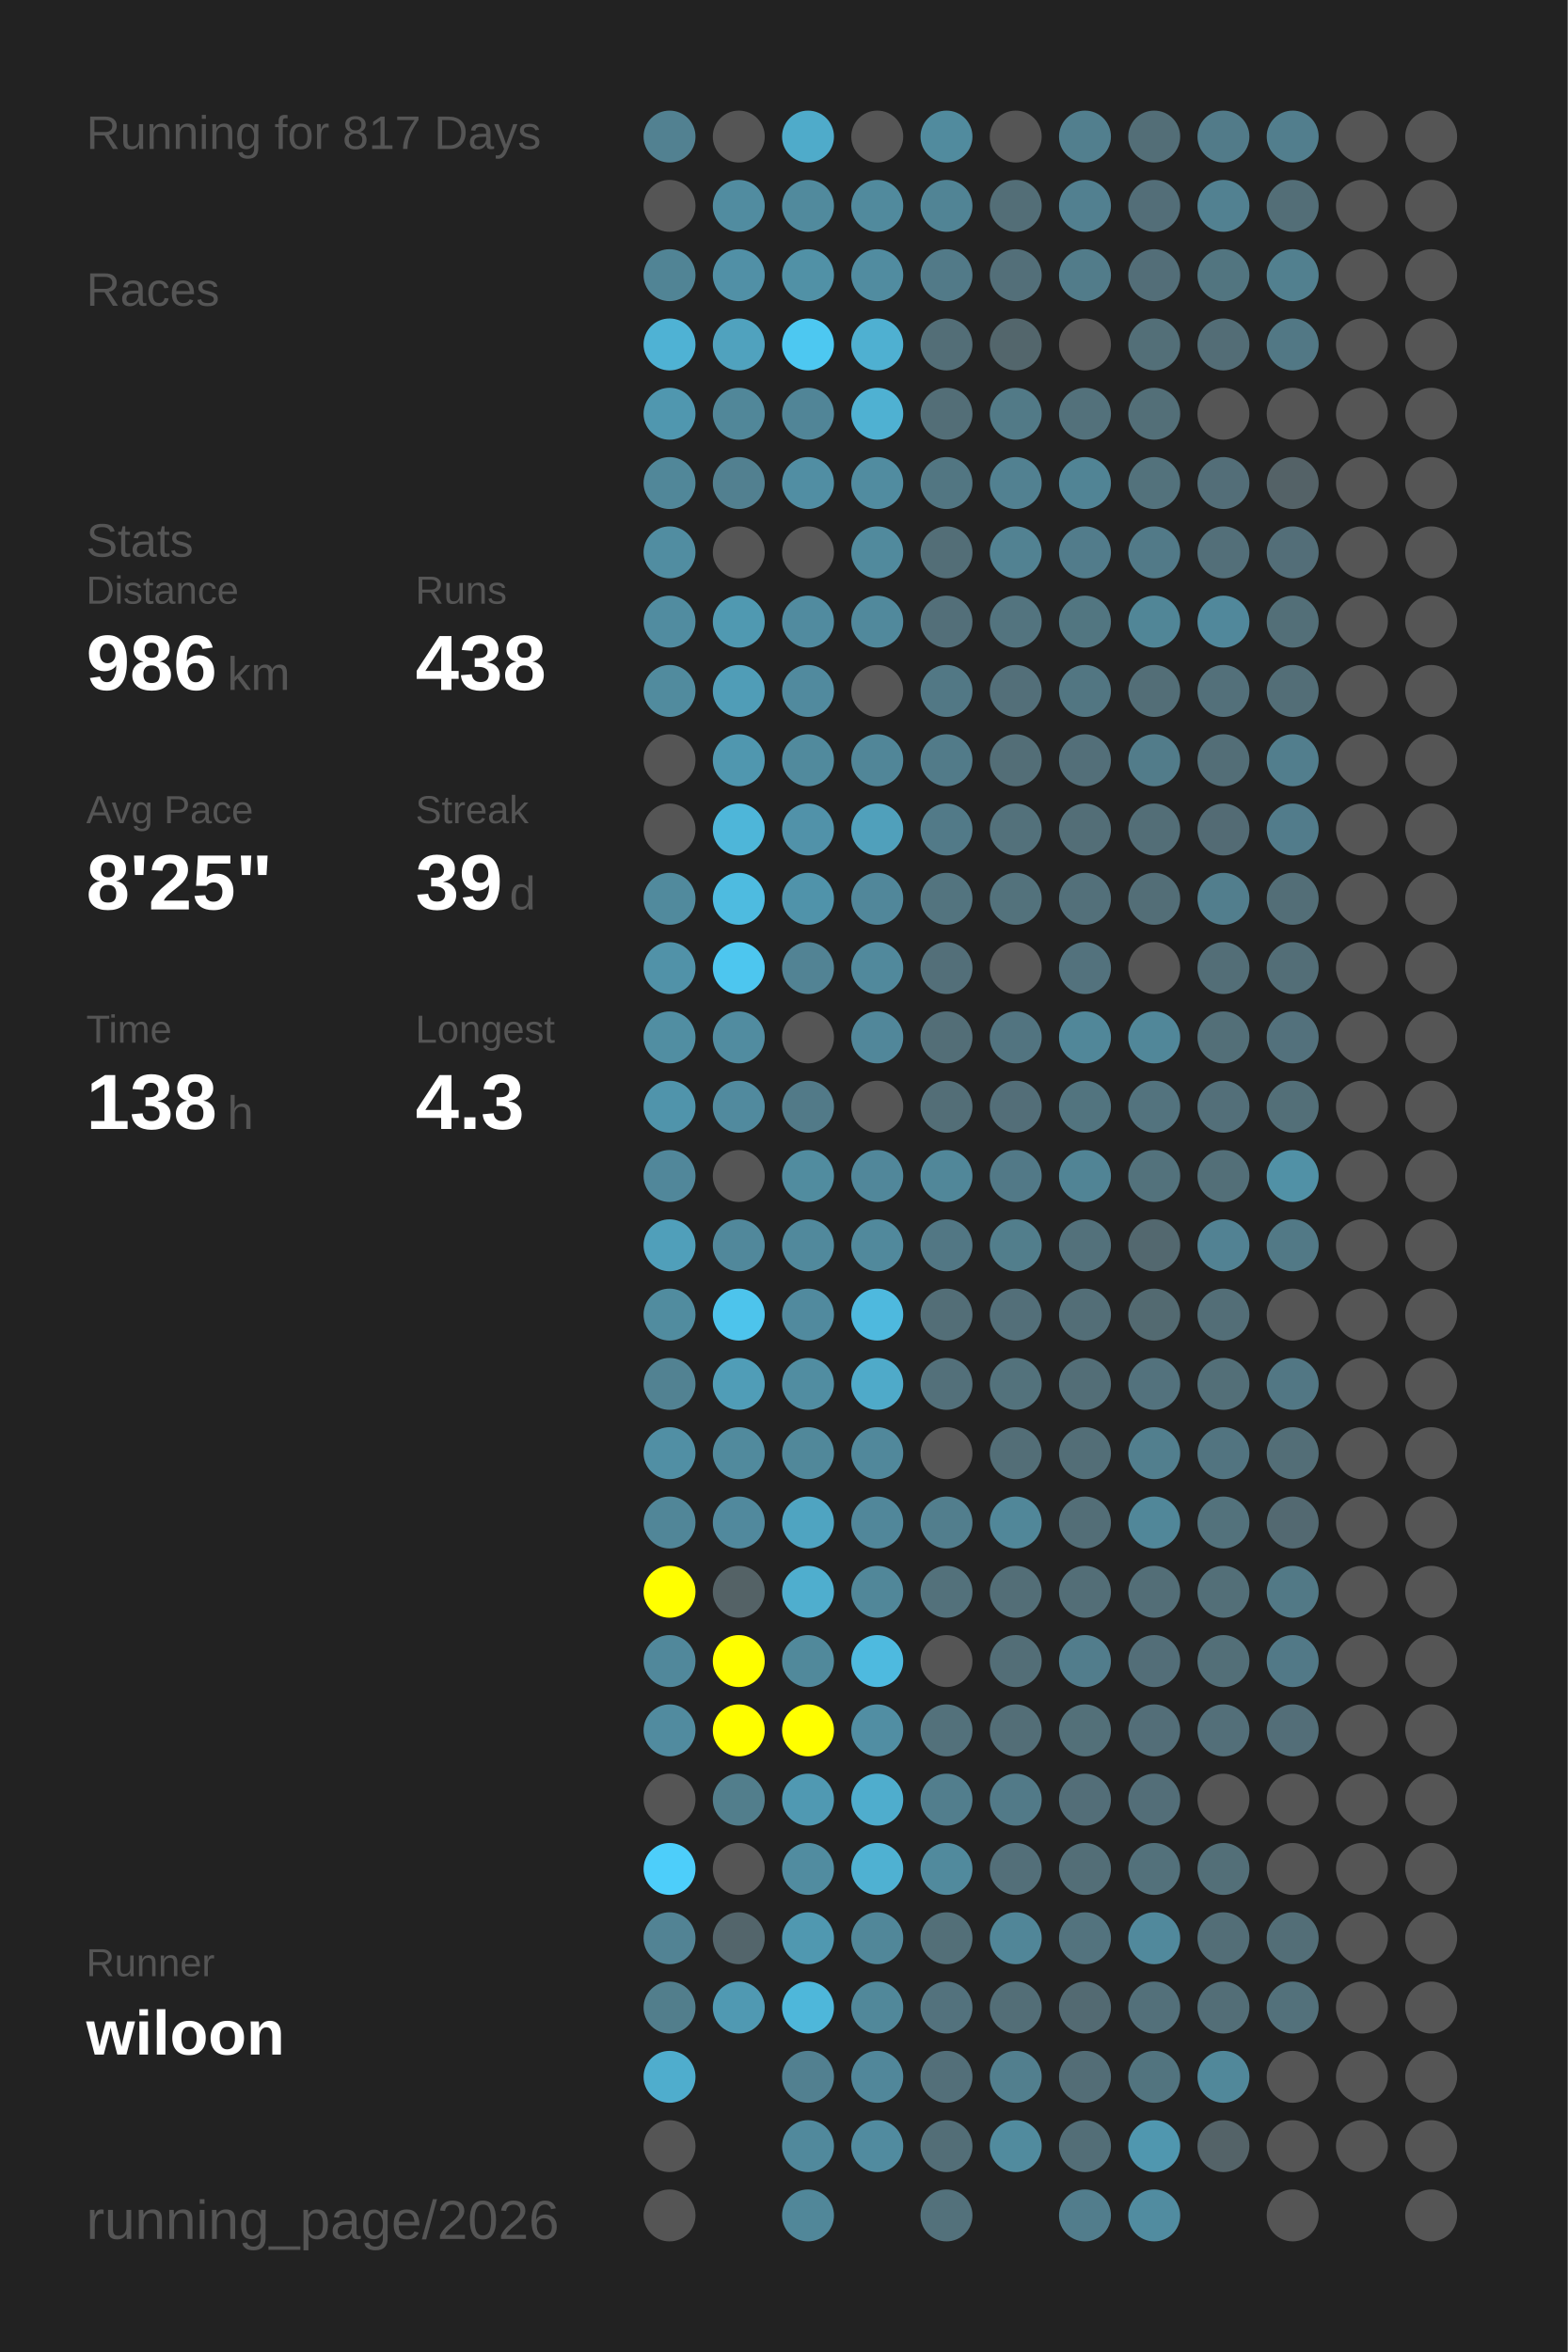
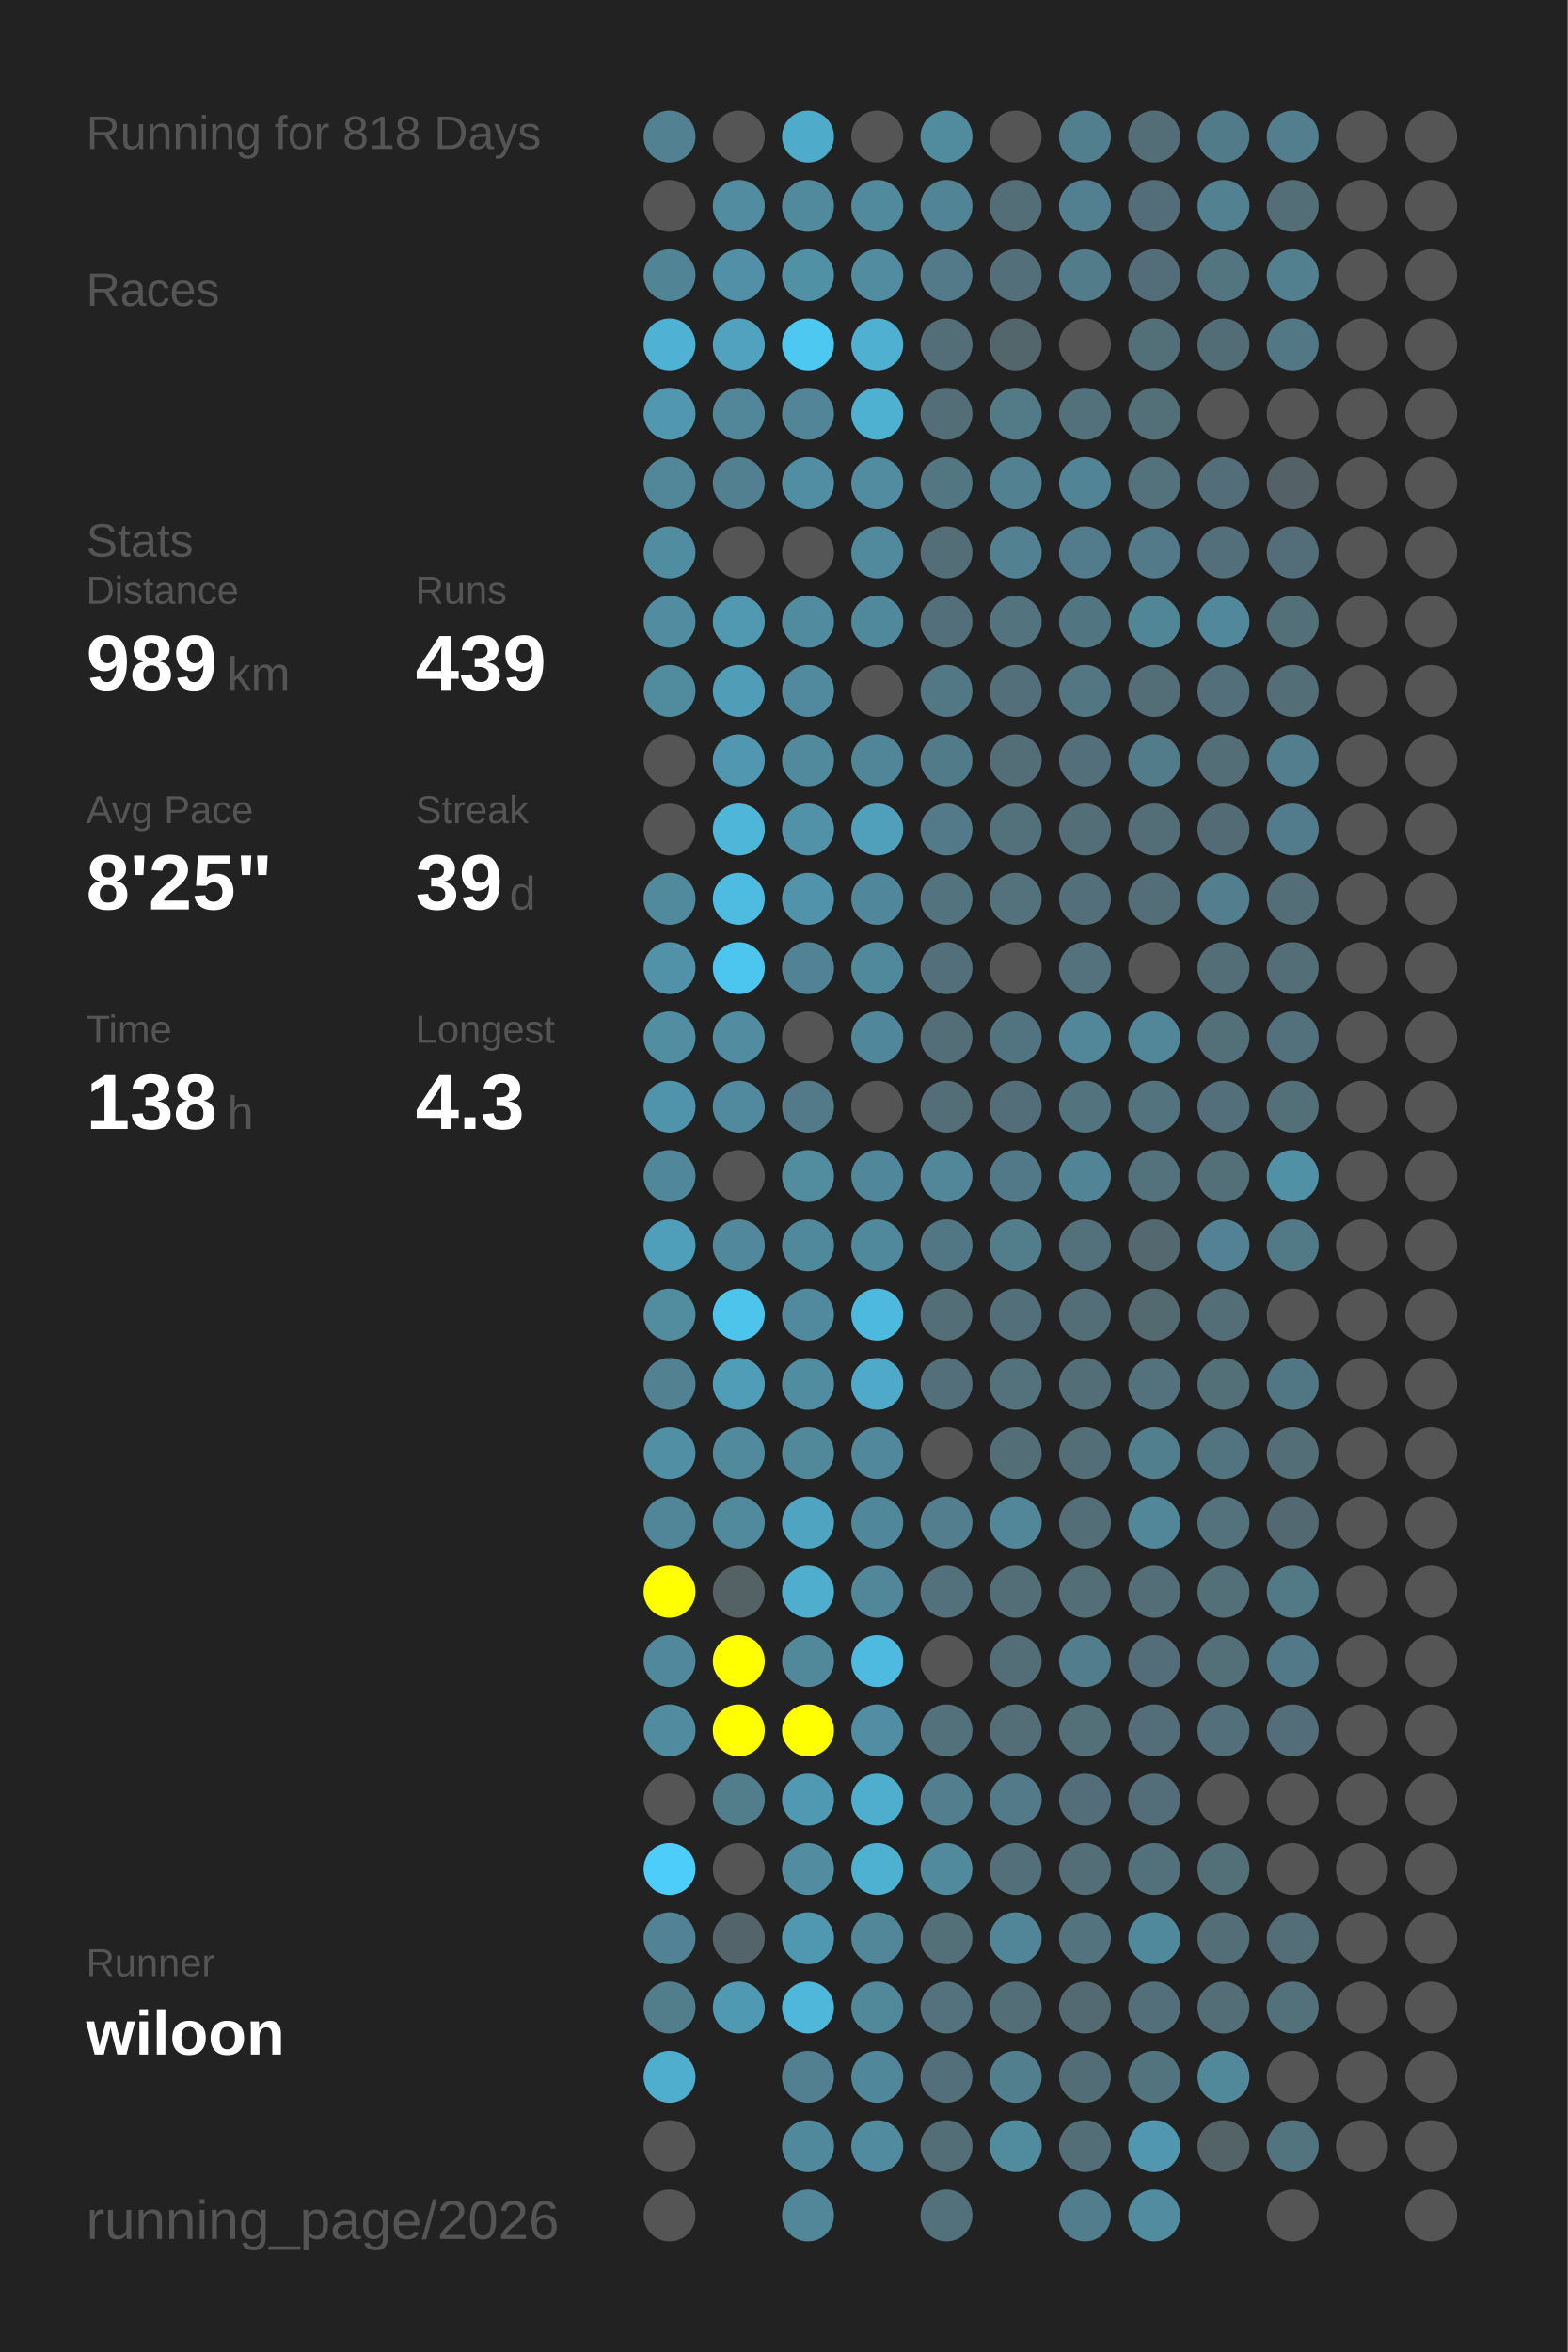
<svg xmlns="http://www.w3.org/2000/svg" baseProfile="full" height="300mm" version="1.1" viewBox="0,0,200,300" width="200mm">
  <defs />
  <rect fill="#222222" height="300" width="200" x="0" y="0" />
-   <text fill="#555555" style="font-size:6px; font-family:Arial;" x="11" y="19">Running for 817 Days</text>
+   <text fill="#555555" style="font-size:6px; font-family:Arial;" x="11" y="19">Running for 818 Days</text>
  <text fill="#555555" style="font-size:6px; font-family:Arial;" x="11" y="39">Races</text>
  <text fill="#555555" style="font-size:6px; font-family:Arial;" x="11" y="71">Stats</text>
  <text fill="#555555" style="font-size:5px; font-family:Arial;" x="11" y="77">Distance</text>
-   <text fill="#FFFFFF" style="font-size:10px; font-family:Arial; font-weight:bold;" x="11" y="88">986</text>
+   <text fill="#FFFFFF" style="font-size:10px; font-family:Arial; font-weight:bold;" x="11" y="88">989</text>
  <text fill="#555555" style="font-size:6px; font-family:Arial;" x="29" y="88">km</text>
  <text fill="#555555" style="font-size:5px; font-family:Arial;" x="53" y="77">Runs</text>
-   <text fill="#FFFFFF" style="font-size:10px; font-family:Arial; font-weight:bold;" x="53" y="88">438</text>
+   <text fill="#FFFFFF" style="font-size:10px; font-family:Arial; font-weight:bold;" x="53" y="88">439</text>
  <text fill="#555555" style="font-size:5px; font-family:Arial;" x="11" y="105">Avg Pace</text>
  <text fill="#FFFFFF" style="font-size:10px; font-family:Arial; font-weight:bold;" x="11" y="116">8'25"</text>
  <text fill="#555555" style="font-size:5px; font-family:Arial;" x="53" y="105">Streak</text>
  <text fill="#FFFFFF" style="font-size:10px; font-family:Arial; font-weight:bold;" x="53" y="116">39</text>
  <text fill="#555555" style="font-size:6px; font-family:Arial;" x="65" y="116">d</text>
  <text fill="#555555" style="font-size:5px; font-family:Arial;" x="11" y="133">Time</text>
  <text fill="#FFFFFF" style="font-size:10px; font-family:Arial; font-weight:bold;" x="11" y="144">138</text>
  <text fill="#555555" style="font-size:6px; font-family:Arial;" x="29" y="144">h</text>
  <text fill="#555555" style="font-size:5px; font-family:Arial;" x="53" y="133">Longest</text>
  <text fill="#FFFFFF" style="font-size:10px; font-family:Arial; font-weight:bold;" x="53" y="144">4.3</text>
  <text fill="#555555" style="font-size:5px; font-family:Arial;" x="11" y="252.065">Runner</text>
  <text fill="#FFFFFF" style="font-size:8px; font-family:Arial; font-weight:bold;" x="11" y="262.065">wiloon</text>
  <text fill="#555555" style="font-size:7px; font-family:Arial;" x="11" y="285.581">running_page/2026</text>
  <circle cx="85.417" cy="17.419" fill="#528191" r="3.312" />
  <circle cx="85.417" cy="26.258" fill="#555555" r="3.312" />
  <circle cx="85.417" cy="35.097" fill="#518495" r="3.312" />
  <circle cx="85.417" cy="43.935" fill="#4fb2d4" r="3.312" />
  <circle cx="85.417" cy="52.774" fill="#5097af" r="3.312" />
  <circle cx="85.417" cy="61.613" fill="#518799" r="3.312" />
  <circle cx="85.417" cy="70.452" fill="#518da1" r="3.312" />
  <circle cx="85.417" cy="79.29" fill="#518ca0" r="3.312" />
  <circle cx="85.417" cy="88.129" fill="#518b9e" r="3.312" />
  <circle cx="85.417" cy="96.968" fill="#555555" r="3.312" />
  <circle cx="85.417" cy="105.806" fill="#555555" r="3.312" />
  <circle cx="85.417" cy="114.645" fill="#518a9d" r="3.312" />
  <circle cx="85.417" cy="123.484" fill="#5192a8" r="3.312" />
  <circle cx="85.417" cy="132.323" fill="#518ea2" r="3.312" />
  <circle cx="85.417" cy="141.161" fill="#5094ab" r="3.312" />
  <circle cx="85.417" cy="150" fill="#51879a" r="3.312" />
  <circle cx="85.417" cy="158.839" fill="#509fba" r="3.312" />
  <circle cx="85.417" cy="167.677" fill="#518c9f" r="3.312" />
  <circle cx="85.417" cy="176.516" fill="#528292" r="3.312" />
  <circle cx="85.417" cy="185.355" fill="#518fa4" r="3.312" />
  <circle cx="85.417" cy="194.194" fill="#518698" r="3.312" />
  <circle cx="85.417" cy="203.032" fill="#FFFF00" r="3.312" />
  <circle cx="85.417" cy="211.871" fill="#51889b" r="3.312" />
  <circle cx="85.417" cy="220.71" fill="#518b9f" r="3.312" />
  <circle cx="85.417" cy="229.548" fill="#555555" r="3.312" />
  <circle cx="85.417" cy="238.387" fill="#4dcefa" r="3.312" />
  <circle cx="85.417" cy="247.226" fill="#528394" r="3.312" />
  <circle cx="85.417" cy="256.065" fill="#527e8c" r="3.312" />
  <circle cx="85.417" cy="264.903" fill="#4fadcd" r="3.312" />
  <circle cx="85.417" cy="273.742" fill="#555555" r="3.312" />
  <circle cx="85.417" cy="282.581" fill="#555555" r="3.312" />
  <circle cx="94.25" cy="17.419" fill="#555555" r="3.312" />
  <circle cx="94.25" cy="26.258" fill="#518ca0" r="3.312" />
  <circle cx="94.25" cy="35.097" fill="#5190a6" r="3.312" />
  <circle cx="94.25" cy="43.935" fill="#50a2be" r="3.312" />
  <circle cx="94.25" cy="52.774" fill="#518799" r="3.312" />
  <circle cx="94.25" cy="61.613" fill="#528090" r="3.312" />
  <circle cx="94.25" cy="70.452" fill="#555555" r="3.312" />
  <circle cx="94.25" cy="79.29" fill="#5099b1" r="3.312" />
  <circle cx="94.25" cy="88.129" fill="#509db7" r="3.312" />
  <circle cx="94.25" cy="96.968" fill="#5097af" r="3.312" />
  <circle cx="94.25" cy="105.806" fill="#4eb6d9" r="3.312" />
  <circle cx="94.25" cy="114.645" fill="#4ebbe0" r="3.312" />
  <circle cx="94.25" cy="123.484" fill="#4dc6ef" r="3.312" />
  <circle cx="94.25" cy="132.323" fill="#518ca0" r="3.312" />
  <circle cx="94.25" cy="141.161" fill="#518a9e" r="3.312" />
  <circle cx="94.25" cy="150" fill="#555555" r="3.312" />
  <circle cx="94.25" cy="158.839" fill="#51889b" r="3.312" />
  <circle cx="94.25" cy="167.677" fill="#4dc4ec" r="3.312" />
  <circle cx="94.25" cy="176.516" fill="#509db7" r="3.312" />
  <circle cx="94.25" cy="185.355" fill="#518a9d" r="3.312" />
  <circle cx="94.25" cy="194.194" fill="#51899d" r="3.312" />
  <circle cx="94.25" cy="203.032" fill="#546266" r="3.312" />
  <circle cx="94.25" cy="211.871" fill="#FFFF00" r="3.312" />
  <circle cx="94.25" cy="220.71" fill="#FFFF00" r="3.312" />
  <circle cx="94.25" cy="229.548" fill="#527e8c" r="3.312" />
  <circle cx="94.25" cy="238.387" fill="#555555" r="3.312" />
  <circle cx="94.25" cy="247.226" fill="#53656b" r="3.312" />
  <circle cx="94.25" cy="256.065" fill="#5099b2" r="3.312" />
  <circle cx="103.083" cy="17.419" fill="#4fabca" r="3.312" />
  <circle cx="103.083" cy="26.258" fill="#518a9d" r="3.312" />
  <circle cx="103.083" cy="35.097" fill="#5191a6" r="3.312" />
  <circle cx="103.083" cy="43.935" fill="#4dc8f1" r="3.312" />
  <circle cx="103.083" cy="52.774" fill="#518597" r="3.312" />
  <circle cx="103.083" cy="61.613" fill="#518ea3" r="3.312" />
  <circle cx="103.083" cy="70.452" fill="#555555" r="3.312" />
  <circle cx="103.083" cy="79.29" fill="#518b9f" r="3.312" />
  <circle cx="103.083" cy="88.129" fill="#518a9e" r="3.312" />
  <circle cx="103.083" cy="96.968" fill="#518a9d" r="3.312" />
  <circle cx="103.083" cy="105.806" fill="#5192a9" r="3.312" />
  <circle cx="103.083" cy="114.645" fill="#5093aa" r="3.312" />
  <circle cx="103.083" cy="123.484" fill="#528394" r="3.312" />
  <circle cx="103.083" cy="132.323" fill="#555555" r="3.312" />
  <circle cx="103.083" cy="141.161" fill="#527a88" r="3.312" />
  <circle cx="103.083" cy="150" fill="#518c9f" r="3.312" />
  <circle cx="103.083" cy="158.839" fill="#51899c" r="3.312" />
  <circle cx="103.083" cy="167.677" fill="#518a9e" r="3.312" />
  <circle cx="103.083" cy="176.516" fill="#518da1" r="3.312" />
  <circle cx="103.083" cy="185.355" fill="#51889a" r="3.312" />
  <circle cx="103.083" cy="194.194" fill="#4fa4c1" r="3.312" />
  <circle cx="103.083" cy="203.032" fill="#4faece" r="3.312" />
  <circle cx="103.083" cy="211.871" fill="#51899b" r="3.312" />
  <circle cx="103.083" cy="220.71" fill="#FFFF00" r="3.312" />
  <circle cx="103.083" cy="229.548" fill="#5099b2" r="3.312" />
  <circle cx="103.083" cy="238.387" fill="#518ca0" r="3.312" />
  <circle cx="103.083" cy="247.226" fill="#5098b0" r="3.312" />
  <circle cx="103.083" cy="256.065" fill="#4eb7da" r="3.312" />
  <circle cx="103.083" cy="264.903" fill="#528090" r="3.312" />
  <circle cx="103.083" cy="273.742" fill="#51899c" r="3.312" />
  <circle cx="103.083" cy="282.581" fill="#518799" r="3.312" />
  <circle cx="111.917" cy="17.419" fill="#555555" r="3.312" />
  <circle cx="111.917" cy="26.258" fill="#518a9d" r="3.312" />
  <circle cx="111.917" cy="35.097" fill="#518ca0" r="3.312" />
  <circle cx="111.917" cy="43.935" fill="#4fb0d1" r="3.312" />
  <circle cx="111.917" cy="52.774" fill="#4fb1d2" r="3.312" />
  <circle cx="111.917" cy="61.613" fill="#518ca0" r="3.312" />
  <circle cx="111.917" cy="70.452" fill="#518a9d" r="3.312" />
  <circle cx="111.917" cy="79.29" fill="#51899c" r="3.312" />
  <circle cx="111.917" cy="88.129" fill="#555555" r="3.312" />
  <circle cx="111.917" cy="96.968" fill="#518698" r="3.312" />
  <circle cx="111.917" cy="105.806" fill="#50a0bb" r="3.312" />
  <circle cx="111.917" cy="114.645" fill="#51879a" r="3.312" />
  <circle cx="111.917" cy="123.484" fill="#51899c" r="3.312" />
  <circle cx="111.917" cy="132.323" fill="#51879a" r="3.312" />
  <circle cx="111.917" cy="141.161" fill="#555555" r="3.312" />
  <circle cx="111.917" cy="150" fill="#51879a" r="3.312" />
  <circle cx="111.917" cy="158.839" fill="#51899c" r="3.312" />
  <circle cx="111.917" cy="167.677" fill="#4eb9de" r="3.312" />
  <circle cx="111.917" cy="176.516" fill="#4faac9" r="3.312" />
  <circle cx="111.917" cy="185.355" fill="#51889b" r="3.312" />
  <circle cx="111.917" cy="194.194" fill="#51879a" r="3.312" />
  <circle cx="111.917" cy="203.032" fill="#518799" r="3.312" />
  <circle cx="111.917" cy="211.871" fill="#4ebadf" r="3.312" />
  <circle cx="111.917" cy="220.71" fill="#518ea3" r="3.312" />
  <circle cx="111.917" cy="229.548" fill="#4fadcd" r="3.312" />
  <circle cx="111.917" cy="238.387" fill="#4fb1d2" r="3.312" />
  <circle cx="111.917" cy="247.226" fill="#518799" r="3.312" />
  <circle cx="111.917" cy="256.065" fill="#51889a" r="3.312" />
  <circle cx="111.917" cy="264.903" fill="#51879a" r="3.312" />
  <circle cx="111.917" cy="273.742" fill="#518b9f" r="3.312" />
  <circle cx="120.75" cy="17.419" fill="#518b9e" r="3.312" />
  <circle cx="120.75" cy="26.258" fill="#518495" r="3.312" />
  <circle cx="120.75" cy="35.097" fill="#527a88" r="3.312" />
  <circle cx="120.75" cy="43.935" fill="#536e77" r="3.312" />
  <circle cx="120.75" cy="52.774" fill="#536e77" r="3.312" />
  <circle cx="120.75" cy="61.613" fill="#527682" r="3.312" />
  <circle cx="120.75" cy="70.452" fill="#536e77" r="3.312" />
  <circle cx="120.75" cy="79.29" fill="#536f79" r="3.312" />
  <circle cx="120.75" cy="88.129" fill="#527885" r="3.312" />
  <circle cx="120.75" cy="96.968" fill="#527b89" r="3.312" />
  <circle cx="120.75" cy="105.806" fill="#527a88" r="3.312" />
  <circle cx="120.75" cy="114.645" fill="#53747f" r="3.312" />
  <circle cx="120.75" cy="123.484" fill="#536f79" r="3.312" />
  <circle cx="120.75" cy="132.323" fill="#536e77" r="3.312" />
  <circle cx="120.75" cy="141.161" fill="#536e77" r="3.312" />
  <circle cx="120.75" cy="150" fill="#518799" r="3.312" />
  <circle cx="120.75" cy="158.839" fill="#527784" r="3.312" />
  <circle cx="120.75" cy="167.677" fill="#536e77" r="3.312" />
  <circle cx="120.75" cy="176.516" fill="#53707a" r="3.312" />
  <circle cx="120.75" cy="185.355" fill="#555555" r="3.312" />
  <circle cx="120.75" cy="194.194" fill="#527e8d" r="3.312" />
  <circle cx="120.75" cy="203.032" fill="#53717b" r="3.312" />
  <circle cx="120.75" cy="211.871" fill="#555555" r="3.312" />
  <circle cx="120.75" cy="220.71" fill="#53717b" r="3.312" />
  <circle cx="120.75" cy="229.548" fill="#527e8d" r="3.312" />
  <circle cx="120.75" cy="238.387" fill="#518a9d" r="3.312" />
  <circle cx="120.75" cy="247.226" fill="#536f78" r="3.312" />
  <circle cx="120.75" cy="256.065" fill="#53727d" r="3.312" />
  <circle cx="120.75" cy="264.903" fill="#536f79" r="3.312" />
  <circle cx="120.75" cy="273.742" fill="#536e77" r="3.312" />
  <circle cx="120.75" cy="282.581" fill="#53717b" r="3.312" />
  <circle cx="129.583" cy="17.419" fill="#555555" r="3.312" />
  <circle cx="129.583" cy="26.258" fill="#536e77" r="3.312" />
  <circle cx="129.583" cy="35.097" fill="#536f79" r="3.312" />
  <circle cx="129.583" cy="43.935" fill="#53666c" r="3.312" />
  <circle cx="129.583" cy="52.774" fill="#527a87" r="3.312" />
  <circle cx="129.583" cy="61.613" fill="#528191" r="3.312" />
  <circle cx="129.583" cy="70.452" fill="#528292" r="3.312" />
  <circle cx="129.583" cy="79.29" fill="#53747f" r="3.312" />
  <circle cx="129.583" cy="88.129" fill="#536f79" r="3.312" />
  <circle cx="129.583" cy="96.968" fill="#536e77" r="3.312" />
  <circle cx="129.583" cy="105.806" fill="#53717b" r="3.312" />
  <circle cx="129.583" cy="114.645" fill="#53727c" r="3.312" />
  <circle cx="129.583" cy="123.484" fill="#555555" r="3.312" />
  <circle cx="129.583" cy="132.323" fill="#527480" r="3.312" />
  <circle cx="129.583" cy="141.161" fill="#536e78" r="3.312" />
  <circle cx="129.583" cy="150" fill="#527987" r="3.312" />
  <circle cx="129.583" cy="158.839" fill="#527e8c" r="3.312" />
  <circle cx="129.583" cy="167.677" fill="#536f79" r="3.312" />
  <circle cx="129.583" cy="176.516" fill="#53727c" r="3.312" />
  <circle cx="129.583" cy="185.355" fill="#536e77" r="3.312" />
  <circle cx="129.583" cy="194.194" fill="#518799" r="3.312" />
  <circle cx="129.583" cy="203.032" fill="#536e77" r="3.312" />
  <circle cx="129.583" cy="211.871" fill="#536e77" r="3.312" />
  <circle cx="129.583" cy="220.71" fill="#536e77" r="3.312" />
  <circle cx="129.583" cy="229.548" fill="#527a88" r="3.312" />
  <circle cx="129.583" cy="238.387" fill="#536f79" r="3.312" />
  <circle cx="129.583" cy="247.226" fill="#518698" r="3.312" />
  <circle cx="129.583" cy="256.065" fill="#536e77" r="3.312" />
  <circle cx="129.583" cy="264.903" fill="#527f8e" r="3.312" />
  <circle cx="129.583" cy="273.742" fill="#518b9e" r="3.312" />
  <circle cx="138.417" cy="17.419" fill="#527f8e" r="3.312" />
  <circle cx="138.417" cy="26.258" fill="#528090" r="3.312" />
  <circle cx="138.417" cy="35.097" fill="#527c8a" r="3.312" />
  <circle cx="138.417" cy="43.935" fill="#555555" r="3.312" />
  <circle cx="138.417" cy="52.774" fill="#53717b" r="3.312" />
  <circle cx="138.417" cy="61.613" fill="#518495" r="3.312" />
  <circle cx="138.417" cy="70.452" fill="#527c8b" r="3.312" />
  <circle cx="138.417" cy="79.29" fill="#527681" r="3.312" />
  <circle cx="138.417" cy="88.129" fill="#527682" r="3.312" />
  <circle cx="138.417" cy="96.968" fill="#536f79" r="3.312" />
  <circle cx="138.417" cy="105.806" fill="#536e77" r="3.312" />
  <circle cx="138.417" cy="114.645" fill="#53707a" r="3.312" />
  <circle cx="138.417" cy="123.484" fill="#53727d" r="3.312" />
  <circle cx="138.417" cy="132.323" fill="#518799" r="3.312" />
  <circle cx="138.417" cy="141.161" fill="#52747f" r="3.312" />
  <circle cx="138.417" cy="150" fill="#518495" r="3.312" />
  <circle cx="138.417" cy="158.839" fill="#53717b" r="3.312" />
  <circle cx="138.417" cy="167.677" fill="#536e77" r="3.312" />
  <circle cx="138.417" cy="176.516" fill="#536e77" r="3.312" />
  <circle cx="138.417" cy="185.355" fill="#536e77" r="3.312" />
  <circle cx="138.417" cy="194.194" fill="#536e77" r="3.312" />
  <circle cx="138.417" cy="203.032" fill="#536e77" r="3.312" />
  <circle cx="138.417" cy="211.871" fill="#527d8c" r="3.312" />
  <circle cx="138.417" cy="220.71" fill="#537079" r="3.312" />
  <circle cx="138.417" cy="229.548" fill="#536e78" r="3.312" />
  <circle cx="138.417" cy="238.387" fill="#536e77" r="3.312" />
  <circle cx="138.417" cy="247.226" fill="#53737e" r="3.312" />
  <circle cx="138.417" cy="256.065" fill="#536a72" r="3.312" />
  <circle cx="138.417" cy="264.903" fill="#536d76" r="3.312" />
  <circle cx="138.417" cy="273.742" fill="#536e77" r="3.312" />
  <circle cx="138.417" cy="282.581" fill="#527d8c" r="3.312" />
  <circle cx="147.25" cy="17.419" fill="#536e77" r="3.312" />
  <circle cx="147.25" cy="26.258" fill="#536e78" r="3.312" />
  <circle cx="147.25" cy="35.097" fill="#536e78" r="3.312" />
  <circle cx="147.25" cy="43.935" fill="#536f78" r="3.312" />
  <circle cx="147.25" cy="52.774" fill="#536f78" r="3.312" />
  <circle cx="147.25" cy="61.613" fill="#53727c" r="3.312" />
  <circle cx="147.25" cy="70.452" fill="#527a88" r="3.312" />
  <circle cx="147.25" cy="79.29" fill="#518697" r="3.312" />
  <circle cx="147.25" cy="88.129" fill="#536e77" r="3.312" />
  <circle cx="147.25" cy="96.968" fill="#527c8a" r="3.312" />
  <circle cx="147.25" cy="105.806" fill="#536e77" r="3.312" />
  <circle cx="147.25" cy="114.645" fill="#536e77" r="3.312" />
  <circle cx="147.25" cy="123.484" fill="#555555" r="3.312" />
  <circle cx="147.25" cy="132.323" fill="#518799" r="3.312" />
  <circle cx="147.25" cy="141.161" fill="#53737e" r="3.312" />
  <circle cx="147.25" cy="150" fill="#53727c" r="3.312" />
  <circle cx="147.25" cy="158.839" fill="#53686f" r="3.312" />
  <circle cx="147.25" cy="167.677" fill="#536a71" r="3.312" />
  <circle cx="147.25" cy="176.516" fill="#53727d" r="3.312" />
  <circle cx="147.25" cy="185.355" fill="#527f8e" r="3.312" />
  <circle cx="147.25" cy="194.194" fill="#518799" r="3.312" />
  <circle cx="147.25" cy="203.032" fill="#536e77" r="3.312" />
  <circle cx="147.25" cy="211.871" fill="#536e78" r="3.312" />
  <circle cx="147.25" cy="220.71" fill="#536e78" r="3.312" />
  <circle cx="147.25" cy="229.548" fill="#536e78" r="3.312" />
  <circle cx="147.25" cy="238.387" fill="#53717b" r="3.312" />
  <circle cx="147.25" cy="247.226" fill="#51899c" r="3.312" />
  <circle cx="147.25" cy="256.065" fill="#53707a" r="3.312" />
  <circle cx="147.25" cy="264.903" fill="#52747f" r="3.312" />
  <circle cx="147.25" cy="273.742" fill="#5097af" r="3.312" />
  <circle cx="147.25" cy="282.581" fill="#518ca0" r="3.312" />
  <circle cx="156.083" cy="17.419" fill="#527b89" r="3.312" />
  <circle cx="156.083" cy="26.258" fill="#528191" r="3.312" />
  <circle cx="156.083" cy="35.097" fill="#527580" r="3.312" />
  <circle cx="156.083" cy="43.935" fill="#536d76" r="3.312" />
  <circle cx="156.083" cy="52.774" fill="#555555" r="3.312" />
  <circle cx="156.083" cy="61.613" fill="#536e78" r="3.312" />
  <circle cx="156.083" cy="70.452" fill="#536f79" r="3.312" />
  <circle cx="156.083" cy="79.29" fill="#51889b" r="3.312" />
  <circle cx="156.083" cy="88.129" fill="#53707a" r="3.312" />
  <circle cx="156.083" cy="96.968" fill="#536e77" r="3.312" />
  <circle cx="156.083" cy="105.806" fill="#536b74" r="3.312" />
  <circle cx="156.083" cy="114.645" fill="#527e8d" r="3.312" />
  <circle cx="156.083" cy="123.484" fill="#536e77" r="3.312" />
  <circle cx="156.083" cy="132.323" fill="#536f78" r="3.312" />
  <circle cx="156.083" cy="141.161" fill="#536f79" r="3.312" />
  <circle cx="156.083" cy="150" fill="#536f78" r="3.312" />
  <circle cx="156.083" cy="158.839" fill="#528293" r="3.312" />
  <circle cx="156.083" cy="167.677" fill="#536e77" r="3.312" />
  <circle cx="156.083" cy="176.516" fill="#536f78" r="3.312" />
  <circle cx="156.083" cy="185.355" fill="#527480" r="3.312" />
  <circle cx="156.083" cy="194.194" fill="#53727c" r="3.312" />
  <circle cx="156.083" cy="203.032" fill="#536f78" r="3.312" />
  <circle cx="156.083" cy="211.871" fill="#536f78" r="3.312" />
  <circle cx="156.083" cy="220.71" fill="#536f79" r="3.312" />
  <circle cx="156.083" cy="229.548" fill="#555555" r="3.312" />
  <circle cx="156.083" cy="238.387" fill="#536f78" r="3.312" />
  <circle cx="156.083" cy="247.226" fill="#536e77" r="3.312" />
  <circle cx="156.083" cy="256.065" fill="#536e77" r="3.312" />
  <circle cx="156.083" cy="264.903" fill="#51889a" r="3.312" />
  <circle cx="156.083" cy="273.742" fill="#546368" r="3.312" />
  <circle cx="164.917" cy="17.419" fill="#527e8d" r="3.312" />
  <circle cx="164.917" cy="26.258" fill="#536e77" r="3.312" />
  <circle cx="164.917" cy="35.097" fill="#52808f" r="3.312" />
  <circle cx="164.917" cy="43.935" fill="#527885" r="3.312" />
  <circle cx="164.917" cy="52.774" fill="#555555" r="3.312" />
  <circle cx="164.917" cy="61.613" fill="#546267" r="3.312" />
  <circle cx="164.917" cy="70.452" fill="#536e78" r="3.312" />
  <circle cx="164.917" cy="79.29" fill="#536f78" r="3.312" />
  <circle cx="164.917" cy="88.129" fill="#536e77" r="3.312" />
  <circle cx="164.917" cy="96.968" fill="#527e8d" r="3.312" />
  <circle cx="164.917" cy="105.806" fill="#527c8b" r="3.312" />
  <circle cx="164.917" cy="114.645" fill="#536e77" r="3.312" />
  <circle cx="164.917" cy="123.484" fill="#536e77" r="3.312" />
  <circle cx="164.917" cy="132.323" fill="#53717c" r="3.312" />
  <circle cx="164.917" cy="141.161" fill="#536f78" r="3.312" />
  <circle cx="164.917" cy="150" fill="#5191a6" r="3.312" />
  <circle cx="164.917" cy="158.839" fill="#527986" r="3.312" />
  <circle cx="164.917" cy="167.677" fill="#555555" r="3.312" />
  <circle cx="164.917" cy="176.516" fill="#527784" r="3.312" />
  <circle cx="164.917" cy="185.355" fill="#536e77" r="3.312" />
  <circle cx="164.917" cy="194.194" fill="#536971" r="3.312" />
  <circle cx="164.917" cy="203.032" fill="#527986" r="3.312" />
  <circle cx="164.917" cy="211.871" fill="#527987" r="3.312" />
  <circle cx="164.917" cy="220.71" fill="#536e78" r="3.312" />
  <circle cx="164.917" cy="229.548" fill="#555555" r="3.312" />
  <circle cx="164.917" cy="238.387" fill="#555555" r="3.312" />
  <circle cx="164.917" cy="247.226" fill="#536e77" r="3.312" />
  <circle cx="164.917" cy="256.065" fill="#53717b" r="3.312" />
  <circle cx="164.917" cy="264.903" fill="#555555" r="3.312" />
-   <circle cx="164.917" cy="273.742" fill="#555555" r="3.312" />
+   <circle cx="164.917" cy="273.742" fill="#52747f" r="3.312" />
  <circle cx="164.917" cy="282.581" fill="#555555" r="3.312" />
  <circle cx="173.75" cy="17.419" fill="#555555" r="3.312" />
  <circle cx="173.75" cy="26.258" fill="#555555" r="3.312" />
  <circle cx="173.75" cy="35.097" fill="#555555" r="3.312" />
  <circle cx="173.75" cy="43.935" fill="#555555" r="3.312" />
  <circle cx="173.75" cy="52.774" fill="#555555" r="3.312" />
  <circle cx="173.75" cy="61.613" fill="#555555" r="3.312" />
  <circle cx="173.75" cy="70.452" fill="#555555" r="3.312" />
  <circle cx="173.75" cy="79.29" fill="#555555" r="3.312" />
  <circle cx="173.75" cy="88.129" fill="#555555" r="3.312" />
  <circle cx="173.75" cy="96.968" fill="#555555" r="3.312" />
  <circle cx="173.75" cy="105.806" fill="#555555" r="3.312" />
  <circle cx="173.75" cy="114.645" fill="#555555" r="3.312" />
  <circle cx="173.75" cy="123.484" fill="#555555" r="3.312" />
  <circle cx="173.75" cy="132.323" fill="#555555" r="3.312" />
  <circle cx="173.75" cy="141.161" fill="#555555" r="3.312" />
  <circle cx="173.75" cy="150" fill="#555555" r="3.312" />
  <circle cx="173.75" cy="158.839" fill="#555555" r="3.312" />
  <circle cx="173.75" cy="167.677" fill="#555555" r="3.312" />
  <circle cx="173.75" cy="176.516" fill="#555555" r="3.312" />
  <circle cx="173.75" cy="185.355" fill="#555555" r="3.312" />
  <circle cx="173.75" cy="194.194" fill="#555555" r="3.312" />
  <circle cx="173.75" cy="203.032" fill="#555555" r="3.312" />
  <circle cx="173.75" cy="211.871" fill="#555555" r="3.312" />
  <circle cx="173.75" cy="220.71" fill="#555555" r="3.312" />
  <circle cx="173.75" cy="229.548" fill="#555555" r="3.312" />
  <circle cx="173.75" cy="238.387" fill="#555555" r="3.312" />
  <circle cx="173.75" cy="247.226" fill="#555555" r="3.312" />
  <circle cx="173.75" cy="256.065" fill="#555555" r="3.312" />
  <circle cx="173.75" cy="264.903" fill="#555555" r="3.312" />
  <circle cx="173.75" cy="273.742" fill="#555555" r="3.312" />
  <circle cx="182.583" cy="17.419" fill="#555555" r="3.312" />
  <circle cx="182.583" cy="26.258" fill="#555555" r="3.312" />
  <circle cx="182.583" cy="35.097" fill="#555555" r="3.312" />
  <circle cx="182.583" cy="43.935" fill="#555555" r="3.312" />
  <circle cx="182.583" cy="52.774" fill="#555555" r="3.312" />
  <circle cx="182.583" cy="61.613" fill="#555555" r="3.312" />
  <circle cx="182.583" cy="70.452" fill="#555555" r="3.312" />
  <circle cx="182.583" cy="79.29" fill="#555555" r="3.312" />
  <circle cx="182.583" cy="88.129" fill="#555555" r="3.312" />
  <circle cx="182.583" cy="96.968" fill="#555555" r="3.312" />
  <circle cx="182.583" cy="105.806" fill="#555555" r="3.312" />
  <circle cx="182.583" cy="114.645" fill="#555555" r="3.312" />
  <circle cx="182.583" cy="123.484" fill="#555555" r="3.312" />
  <circle cx="182.583" cy="132.323" fill="#555555" r="3.312" />
  <circle cx="182.583" cy="141.161" fill="#555555" r="3.312" />
  <circle cx="182.583" cy="150" fill="#555555" r="3.312" />
  <circle cx="182.583" cy="158.839" fill="#555555" r="3.312" />
  <circle cx="182.583" cy="167.677" fill="#555555" r="3.312" />
  <circle cx="182.583" cy="176.516" fill="#555555" r="3.312" />
  <circle cx="182.583" cy="185.355" fill="#555555" r="3.312" />
  <circle cx="182.583" cy="194.194" fill="#555555" r="3.312" />
  <circle cx="182.583" cy="203.032" fill="#555555" r="3.312" />
  <circle cx="182.583" cy="211.871" fill="#555555" r="3.312" />
  <circle cx="182.583" cy="220.71" fill="#555555" r="3.312" />
  <circle cx="182.583" cy="229.548" fill="#555555" r="3.312" />
  <circle cx="182.583" cy="238.387" fill="#555555" r="3.312" />
  <circle cx="182.583" cy="247.226" fill="#555555" r="3.312" />
  <circle cx="182.583" cy="256.065" fill="#555555" r="3.312" />
  <circle cx="182.583" cy="264.903" fill="#555555" r="3.312" />
  <circle cx="182.583" cy="273.742" fill="#555555" r="3.312" />
  <circle cx="182.583" cy="282.581" fill="#555555" r="3.312" />
</svg>
